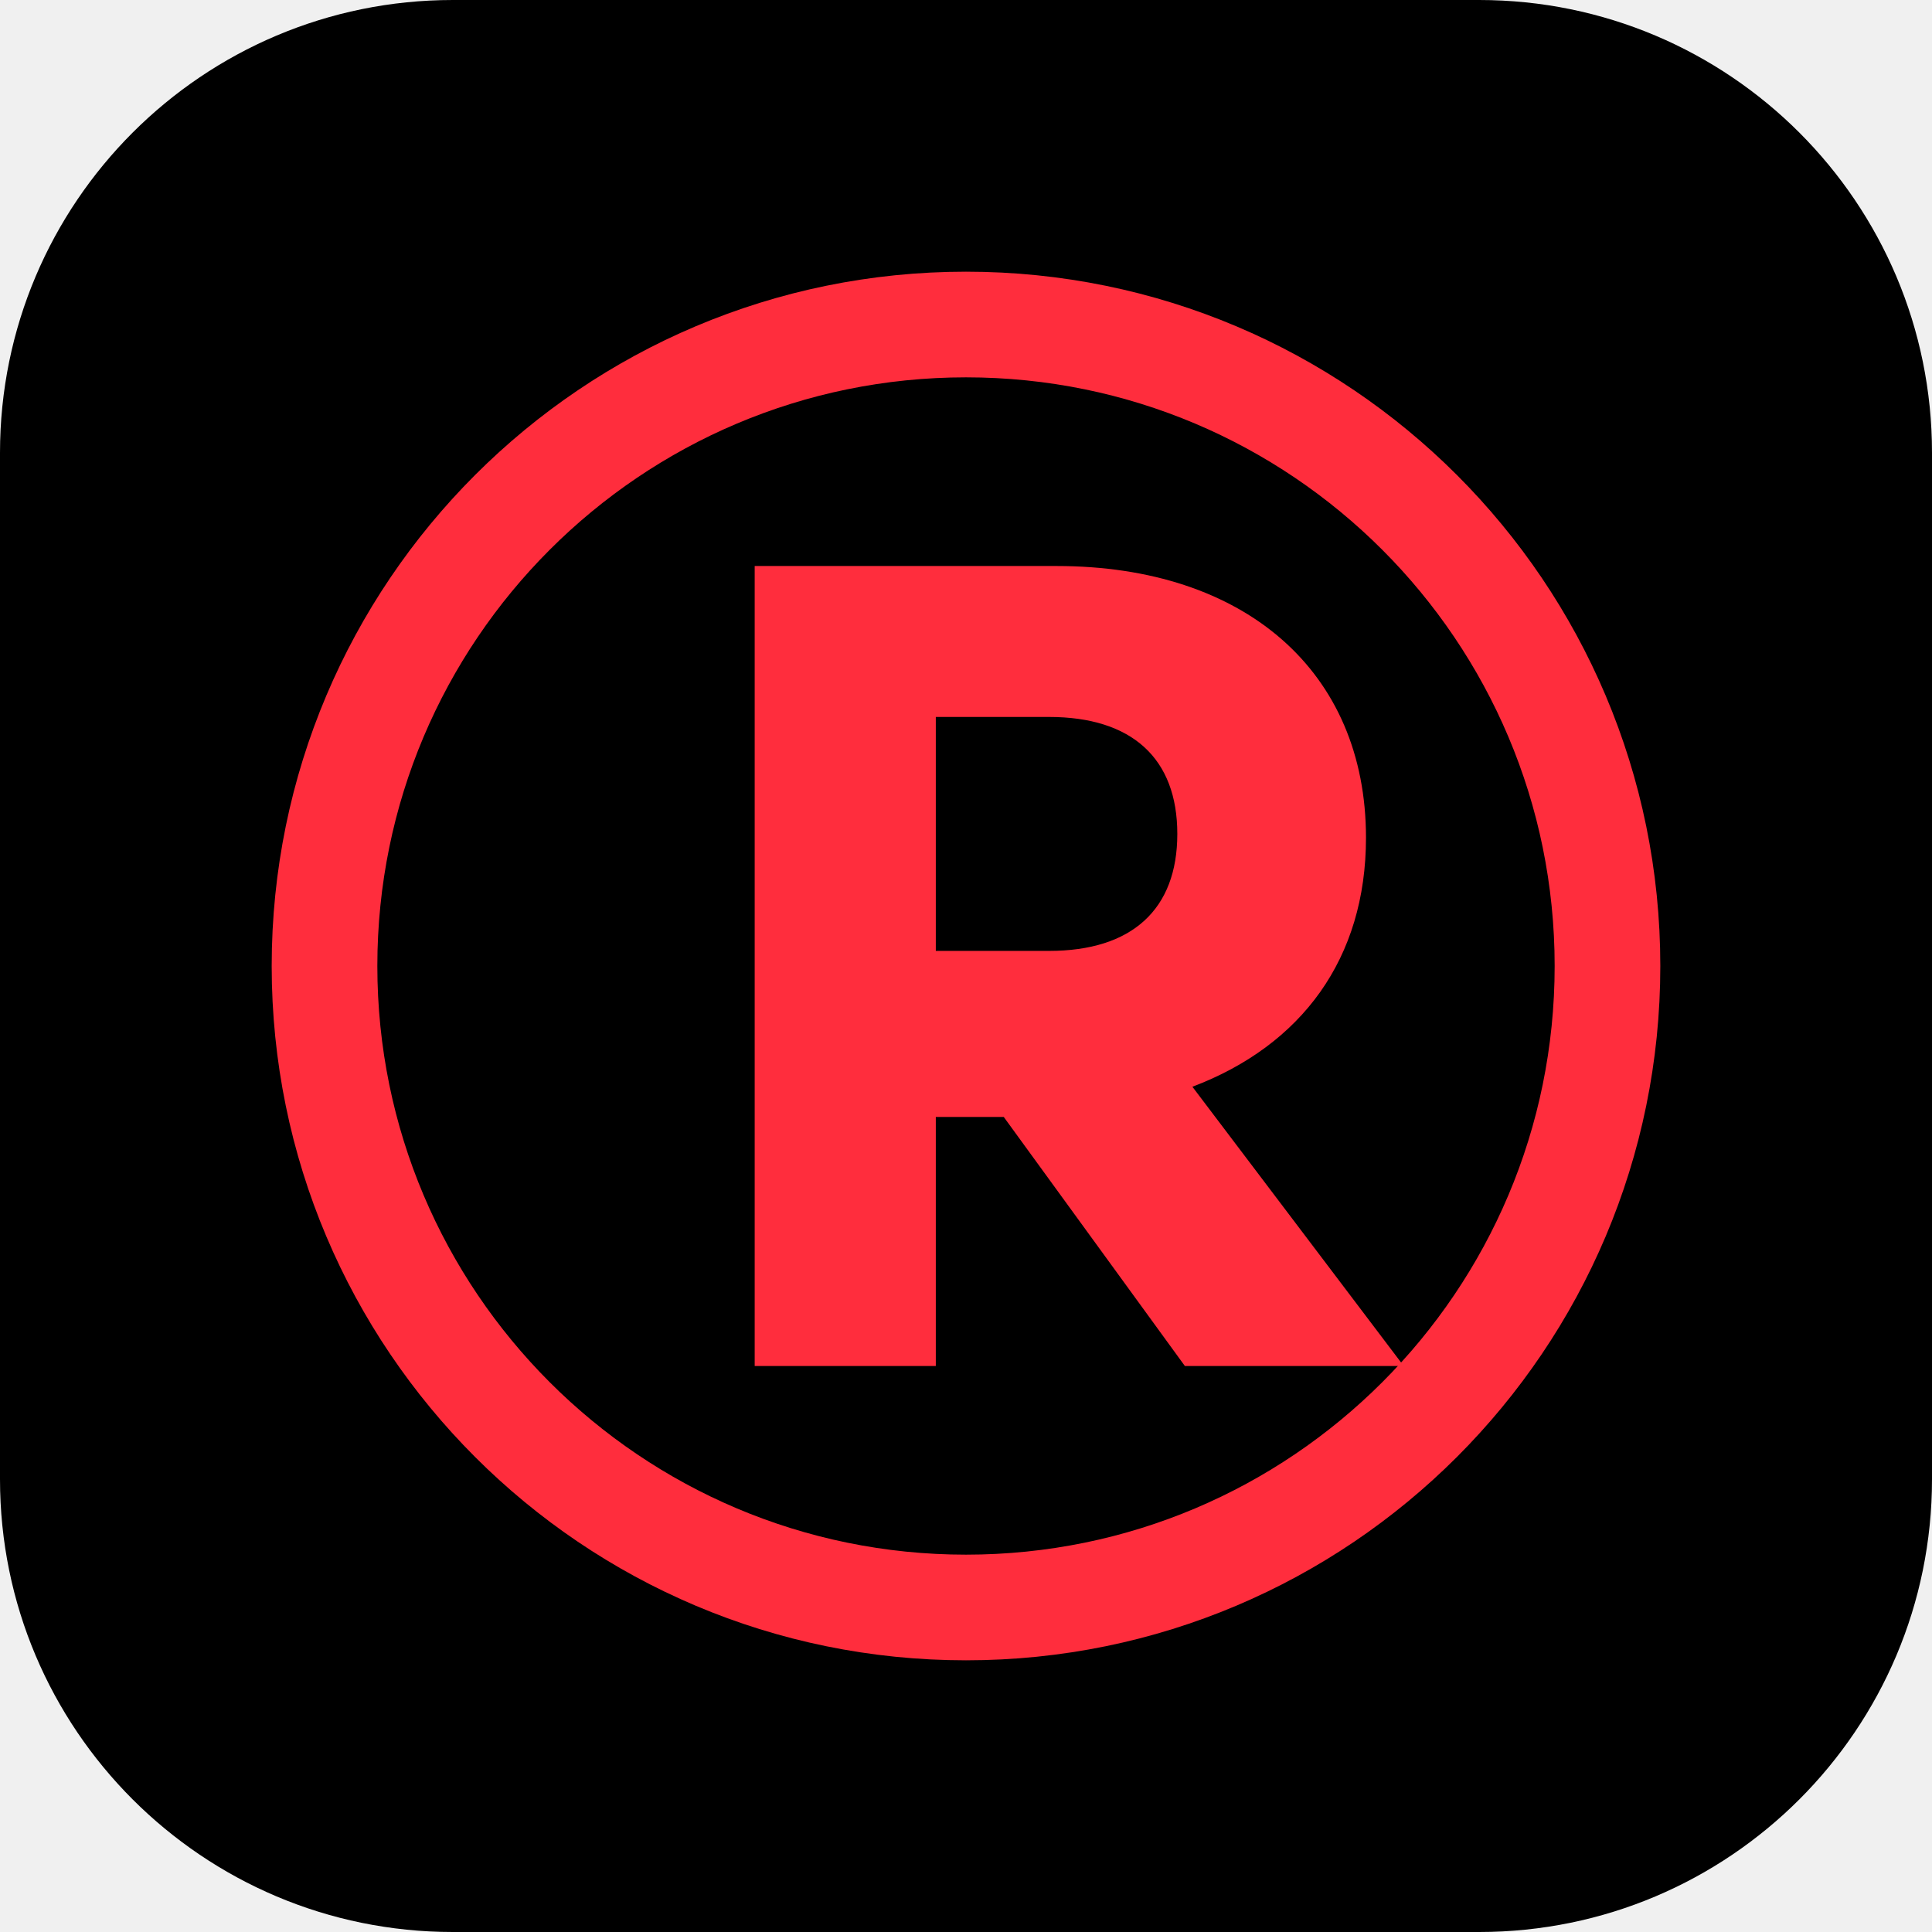
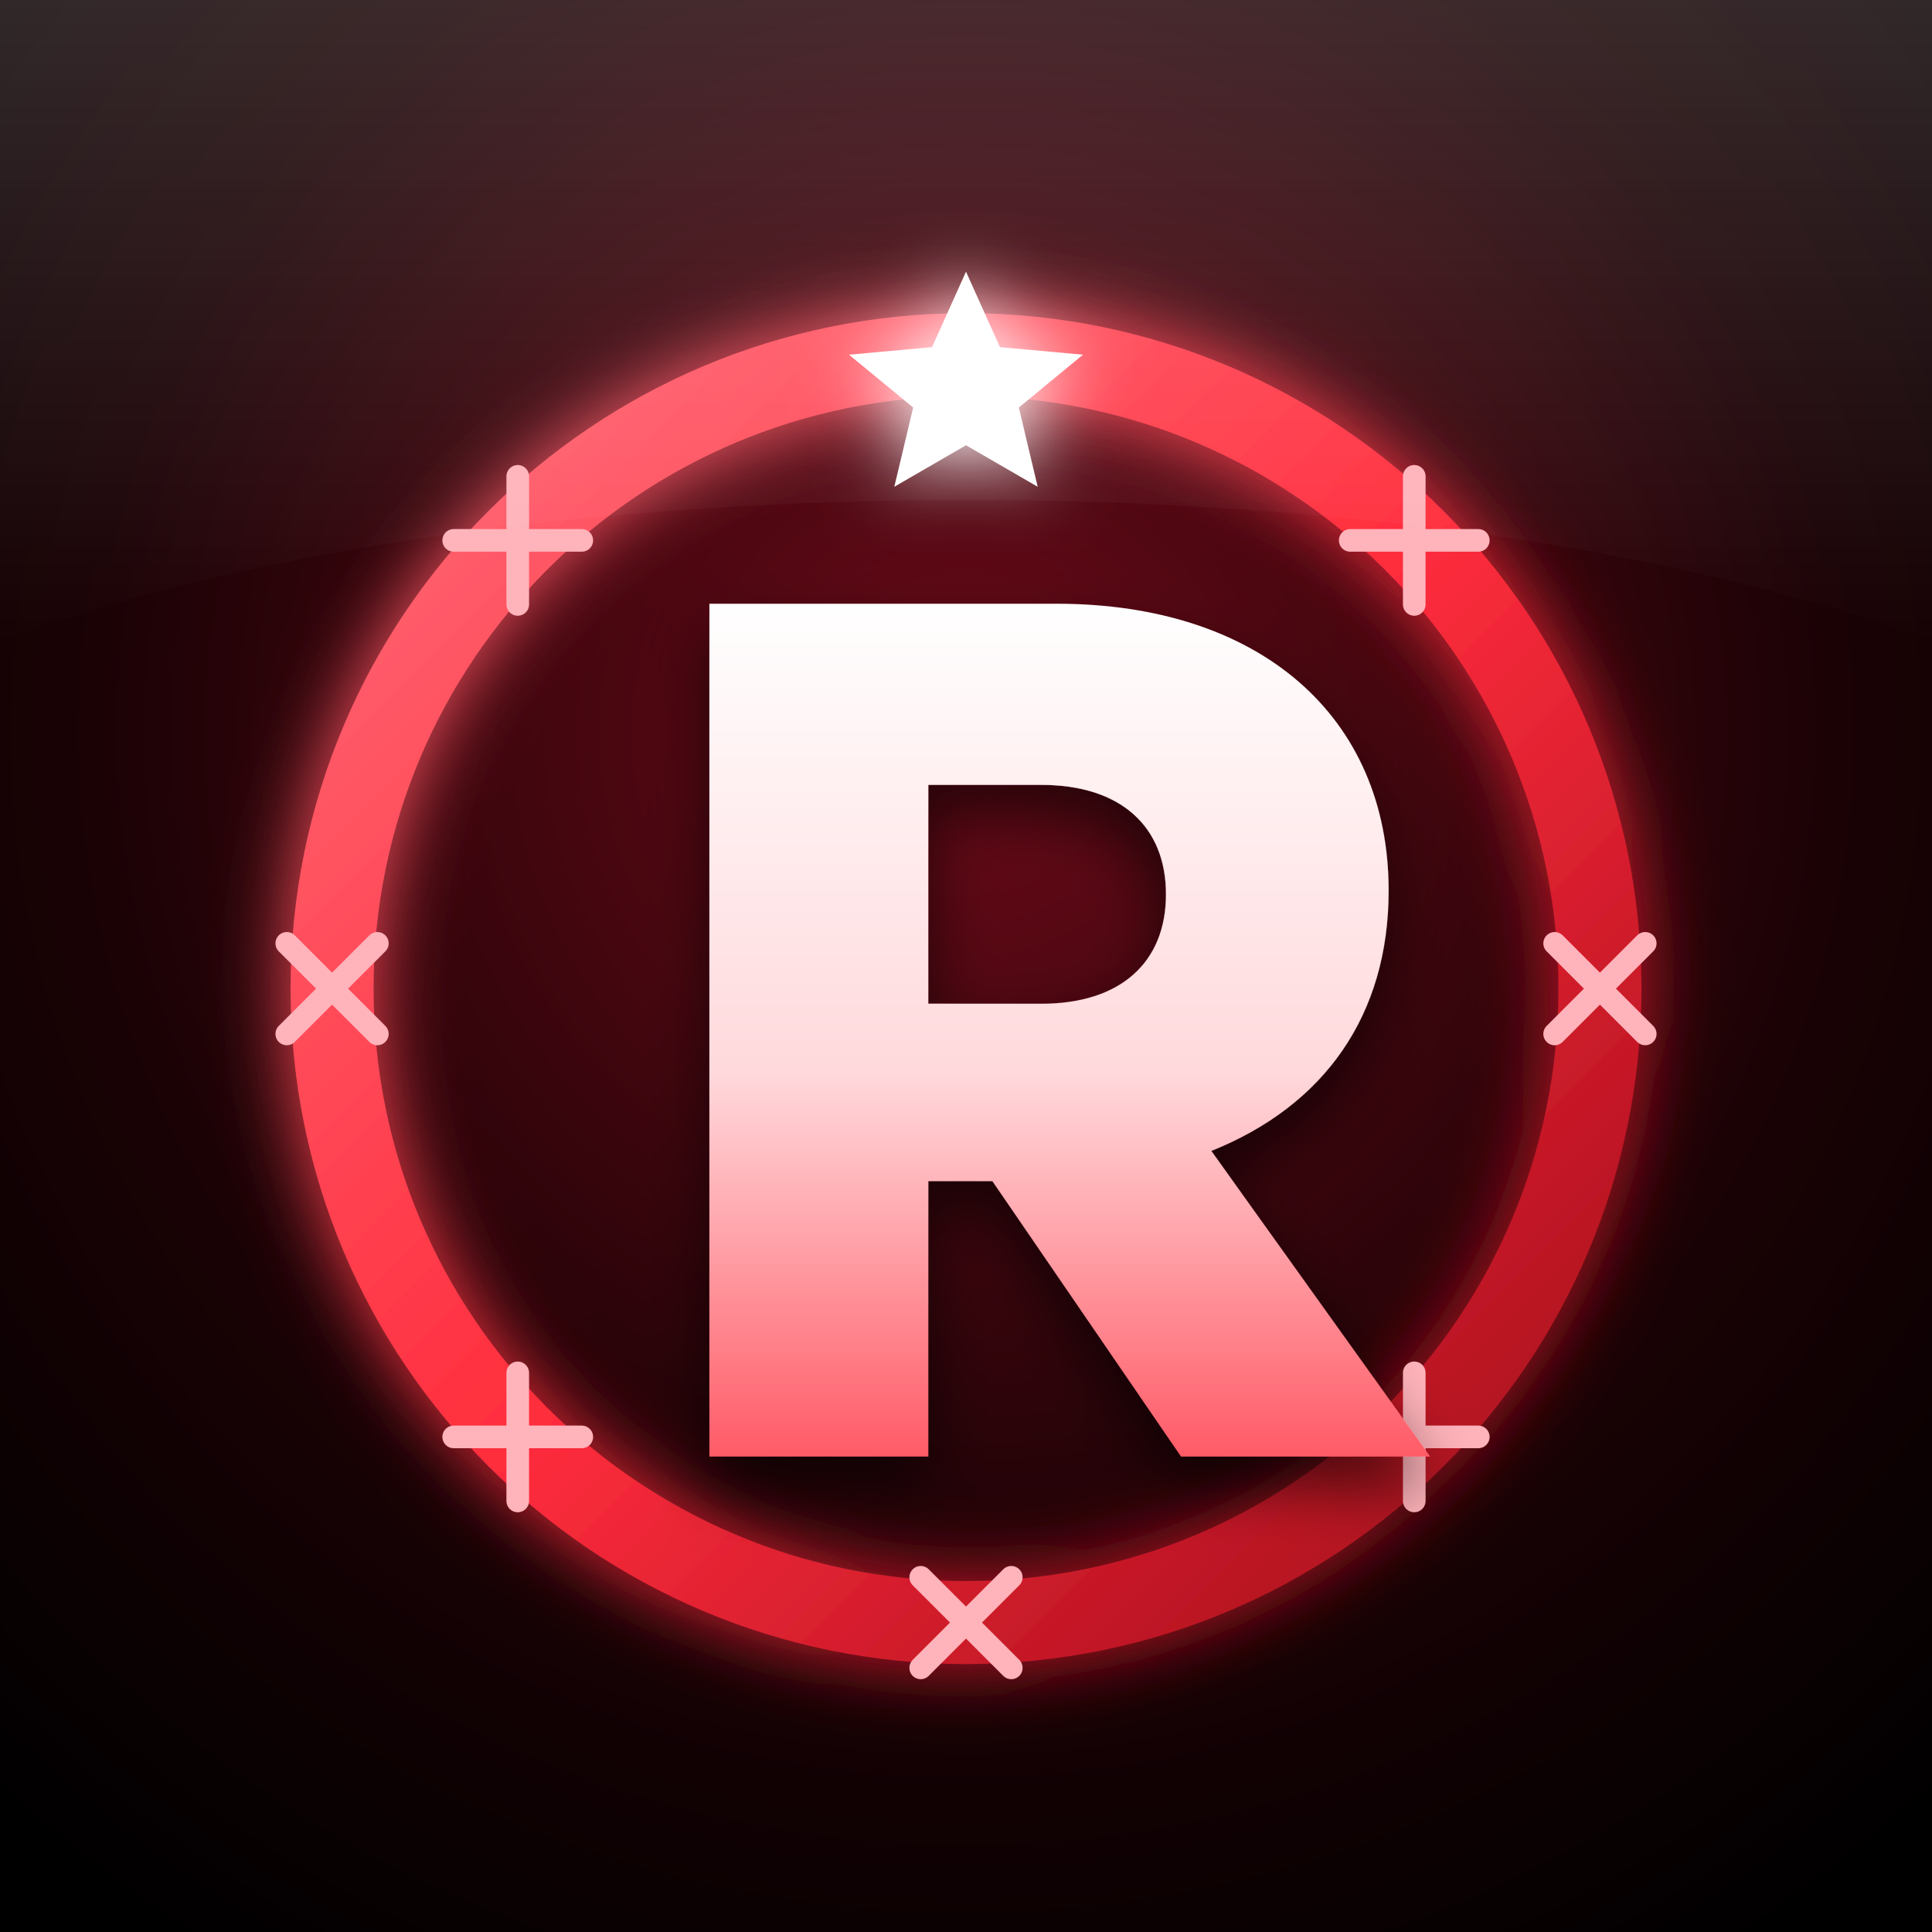
<svg xmlns="http://www.w3.org/2000/svg" viewBox="0 0 512 512">
-   <rect width="512" height="512" rx="120" fill="#000" />
-   <circle cx="256" cy="256" r="170" fill="none" stroke="#ff2d3d" stroke-width="28" />
-   <path d="M200 150h80c50 0 82 28 82 72 0 32-17 55-46 66l56 74h-58l-48-66h-18v66h-48zm48 40v62h30c22 0 34-11 34-31s-12-31-34-31z" fill="#ff2d3d" />
+   <defs>
+     <radialGradient id="bg" cx="50%" cy="38%" r="75%">
+       <stop offset="0" stop-color="#6a0a18" />
+       <stop offset=".6" stop-color="#1a0205" />
+       <stop offset="1" stop-color="#000" />
+     </radialGradient>
+     <linearGradient id="ring" x1="0" y1="0" x2="1" y2="1">
+       <stop offset="0" stop-color="#ff6b78" />
+       <stop offset=".5" stop-color="#ff2d3d" />
+       <stop offset="1" stop-color="#9c0a18" />
+     </linearGradient>
+     <linearGradient id="letter" x1="0" y1="0" x2="0" y2="1">
+       <stop offset="0" stop-color="#ffffff" />
+       <stop offset=".55" stop-color="#ffd9dc" />
+       <stop offset="1" stop-color="#ff5a66" />
+     </linearGradient>
+     <linearGradient id="sheen" x1="0" y1="0" x2="0" y2="1">
+       <stop offset="0" stop-color="#fff" stop-opacity=".28" />
+       <stop offset="1" stop-color="#fff" stop-opacity="0" />
+     </linearGradient>
+     <filter id="glow" x="-30%" y="-30%" width="160%" height="160%">
+       <feGaussianBlur stdDeviation="10" result="b" />
+       <feMerge>
+         <feMergeNode in="b" />
+         <feMergeNode in="SourceGraphic" />
+       </feMerge>
+     </filter>
+     <filter id="shadow" x="-20%" y="-20%" width="140%" height="140%">
+       <feDropShadow dx="0" dy="8" stdDeviation="8" flood-color="#000" flood-opacity=".6" />
+     </filter>
+   </defs>
+   <rect width="512" height="512" fill="#000" />
+   <rect width="512" height="512" fill="url(#bg)" />
+   <g filter="url(#glow)">
+     <circle cx="256" cy="262" r="168" fill="none" stroke="url(#ring)" stroke-width="22" />
+   </g>
+   <g stroke="#ffb3ba" stroke-width="6" stroke-linecap="round">
+     <defs>
+       <g id="k">
+         <path d="M244 82 l24 24 M268 82 l-24 24" />
+       </g>
+     </defs>
+     <use href="#k" transform="rotate(45 256 262)" />
+     <use href="#k" transform="rotate(90 256 262)" />
+     <use href="#k" transform="rotate(135 256 262)" />
+     <use href="#k" transform="rotate(180 256 262)" />
+     <use href="#k" transform="rotate(225 256 262)" />
+     <use href="#k" transform="rotate(270 256 262)" />
+     <use href="#k" transform="rotate(315 256 262)" />
+   </g>
+   <path filter="url(#shadow)" fill="url(#letter)" d="M188 160 h92 c54 0 88 30 88 76 c0 33 -17 57 -47 69 l58 81 h-66 l-50 -73 h-17 v73 h-58 z m58 48 v58 h30 c21 0 33 -11 33 -29 s-12 -29 -33 -29 z" />
+   <path fill="#fff" filter="url(#glow)" d="M256 66 l9 20 22 2 -17 14 5 21 -19 -11 -19 11 5 -21 -17 -14 22 -2 z" transform="translate(0 6)" />
+   <path d="M0 0 H512 V170 C380 120 132 120 0 170 Z" fill="url(#sheen)" opacity=".55" />
</svg>
